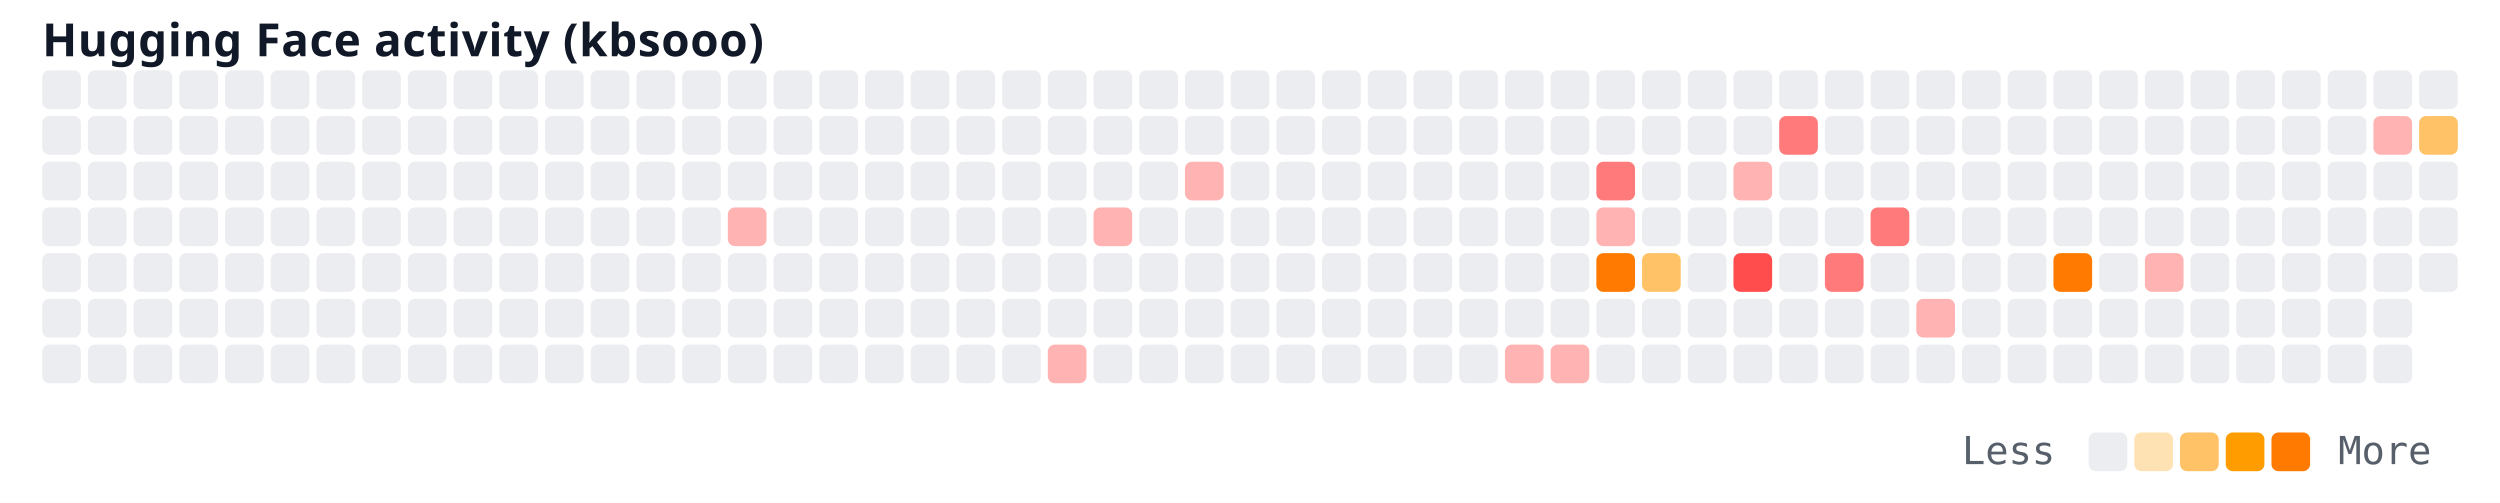
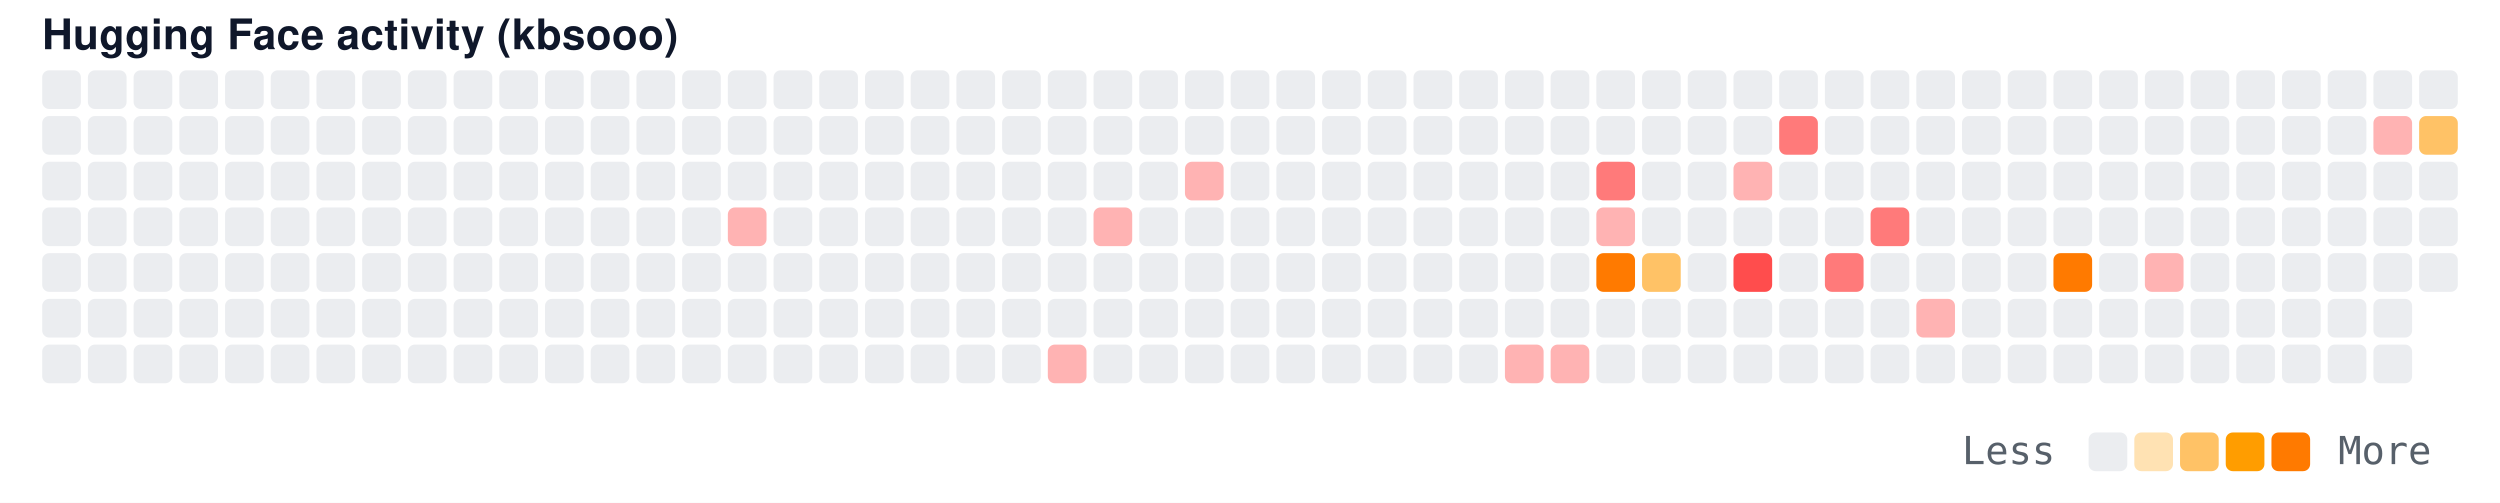
<svg xmlns="http://www.w3.org/2000/svg" width="711" height="143" viewBox="0 0 711 143" role="img" aria-label="Hugging Face activity for 2024-12-26 to 2025-12-25">
  <style>
- .title{font:600 13px 'Space Grotesk','IBM Plex Sans',ui-sans-serif,sans-serif;fill:#111827;letter-spacing:0.2px}
+ .title{font:600 12px -apple-system,BlinkMacSystemFont,'Segoe UI',Helvetica,Arial,sans-serif;fill:#0f172a;letter-spacing:0.1px}
.label{font:12px 'IBM Plex Mono', ui-monospace, monospace;fill:#57606a}
.legend{font:11px 'IBM Plex Mono', ui-monospace, monospace;fill:#57606a}
</style>
  <rect width="711" height="143" fill="#ffffff" />
-   <text x="12" y="16" class="title">Hugging Face activity (kbsooo)</text>
+   <text x="12" y="14" class="title">Hugging Face activity (kbsooo)</text>
  <g>
    <rect x="12" y="20" width="11" height="11" rx="2" ry="2" fill="#ebedf0" />
    <rect x="12" y="33" width="11" height="11" rx="2" ry="2" fill="#ebedf0" />
    <rect x="12" y="46" width="11" height="11" rx="2" ry="2" fill="#ebedf0" />
    <rect x="12" y="59" width="11" height="11" rx="2" ry="2" fill="#ebedf0" />
    <rect x="12" y="72" width="11" height="11" rx="2" ry="2" fill="#ebedf0" />
    <rect x="12" y="85" width="11" height="11" rx="2" ry="2" fill="#ebedf0" />
    <rect x="12" y="98" width="11" height="11" rx="2" ry="2" fill="#ebedf0" />
    <rect x="25" y="20" width="11" height="11" rx="2" ry="2" fill="#ebedf0" />
    <rect x="25" y="33" width="11" height="11" rx="2" ry="2" fill="#ebedf0" />
    <rect x="25" y="46" width="11" height="11" rx="2" ry="2" fill="#ebedf0" />
    <rect x="25" y="59" width="11" height="11" rx="2" ry="2" fill="#ebedf0" />
    <rect x="25" y="72" width="11" height="11" rx="2" ry="2" fill="#ebedf0" />
    <rect x="25" y="85" width="11" height="11" rx="2" ry="2" fill="#ebedf0" />
    <rect x="25" y="98" width="11" height="11" rx="2" ry="2" fill="#ebedf0" />
    <rect x="38" y="20" width="11" height="11" rx="2" ry="2" fill="#ebedf0" />
    <rect x="38" y="33" width="11" height="11" rx="2" ry="2" fill="#ebedf0" />
    <rect x="38" y="46" width="11" height="11" rx="2" ry="2" fill="#ebedf0" />
    <rect x="38" y="59" width="11" height="11" rx="2" ry="2" fill="#ebedf0" />
    <rect x="38" y="72" width="11" height="11" rx="2" ry="2" fill="#ebedf0" />
    <rect x="38" y="85" width="11" height="11" rx="2" ry="2" fill="#ebedf0" />
    <rect x="38" y="98" width="11" height="11" rx="2" ry="2" fill="#ebedf0" />
    <rect x="51" y="20" width="11" height="11" rx="2" ry="2" fill="#ebedf0" />
    <rect x="51" y="33" width="11" height="11" rx="2" ry="2" fill="#ebedf0" />
    <rect x="51" y="46" width="11" height="11" rx="2" ry="2" fill="#ebedf0" />
    <rect x="51" y="59" width="11" height="11" rx="2" ry="2" fill="#ebedf0" />
    <rect x="51" y="72" width="11" height="11" rx="2" ry="2" fill="#ebedf0" />
    <rect x="51" y="85" width="11" height="11" rx="2" ry="2" fill="#ebedf0" />
    <rect x="51" y="98" width="11" height="11" rx="2" ry="2" fill="#ebedf0" />
    <rect x="64" y="20" width="11" height="11" rx="2" ry="2" fill="#ebedf0" />
    <rect x="64" y="33" width="11" height="11" rx="2" ry="2" fill="#ebedf0" />
    <rect x="64" y="46" width="11" height="11" rx="2" ry="2" fill="#ebedf0" />
    <rect x="64" y="59" width="11" height="11" rx="2" ry="2" fill="#ebedf0" />
    <rect x="64" y="72" width="11" height="11" rx="2" ry="2" fill="#ebedf0" />
    <rect x="64" y="85" width="11" height="11" rx="2" ry="2" fill="#ebedf0" />
    <rect x="64" y="98" width="11" height="11" rx="2" ry="2" fill="#ebedf0" />
    <rect x="77" y="20" width="11" height="11" rx="2" ry="2" fill="#ebedf0" />
    <rect x="77" y="33" width="11" height="11" rx="2" ry="2" fill="#ebedf0" />
    <rect x="77" y="46" width="11" height="11" rx="2" ry="2" fill="#ebedf0" />
    <rect x="77" y="59" width="11" height="11" rx="2" ry="2" fill="#ebedf0" />
    <rect x="77" y="72" width="11" height="11" rx="2" ry="2" fill="#ebedf0" />
    <rect x="77" y="85" width="11" height="11" rx="2" ry="2" fill="#ebedf0" />
    <rect x="77" y="98" width="11" height="11" rx="2" ry="2" fill="#ebedf0" />
    <rect x="90" y="20" width="11" height="11" rx="2" ry="2" fill="#ebedf0" />
    <rect x="90" y="33" width="11" height="11" rx="2" ry="2" fill="#ebedf0" />
    <rect x="90" y="46" width="11" height="11" rx="2" ry="2" fill="#ebedf0" />
    <rect x="90" y="59" width="11" height="11" rx="2" ry="2" fill="#ebedf0" />
    <rect x="90" y="72" width="11" height="11" rx="2" ry="2" fill="#ebedf0" />
    <rect x="90" y="85" width="11" height="11" rx="2" ry="2" fill="#ebedf0" />
    <rect x="90" y="98" width="11" height="11" rx="2" ry="2" fill="#ebedf0" />
    <rect x="103" y="20" width="11" height="11" rx="2" ry="2" fill="#ebedf0" />
    <rect x="103" y="33" width="11" height="11" rx="2" ry="2" fill="#ebedf0" />
    <rect x="103" y="46" width="11" height="11" rx="2" ry="2" fill="#ebedf0" />
    <rect x="103" y="59" width="11" height="11" rx="2" ry="2" fill="#ebedf0" />
    <rect x="103" y="72" width="11" height="11" rx="2" ry="2" fill="#ebedf0" />
    <rect x="103" y="85" width="11" height="11" rx="2" ry="2" fill="#ebedf0" />
    <rect x="103" y="98" width="11" height="11" rx="2" ry="2" fill="#ebedf0" />
    <rect x="116" y="20" width="11" height="11" rx="2" ry="2" fill="#ebedf0" />
    <rect x="116" y="33" width="11" height="11" rx="2" ry="2" fill="#ebedf0" />
    <rect x="116" y="46" width="11" height="11" rx="2" ry="2" fill="#ebedf0" />
    <rect x="116" y="59" width="11" height="11" rx="2" ry="2" fill="#ebedf0" />
    <rect x="116" y="72" width="11" height="11" rx="2" ry="2" fill="#ebedf0" />
    <rect x="116" y="85" width="11" height="11" rx="2" ry="2" fill="#ebedf0" />
    <rect x="116" y="98" width="11" height="11" rx="2" ry="2" fill="#ebedf0" />
    <rect x="129" y="20" width="11" height="11" rx="2" ry="2" fill="#ebedf0" />
    <rect x="129" y="33" width="11" height="11" rx="2" ry="2" fill="#ebedf0" />
    <rect x="129" y="46" width="11" height="11" rx="2" ry="2" fill="#ebedf0" />
    <rect x="129" y="59" width="11" height="11" rx="2" ry="2" fill="#ebedf0" />
    <rect x="129" y="72" width="11" height="11" rx="2" ry="2" fill="#ebedf0" />
    <rect x="129" y="85" width="11" height="11" rx="2" ry="2" fill="#ebedf0" />
    <rect x="129" y="98" width="11" height="11" rx="2" ry="2" fill="#ebedf0" />
    <rect x="142" y="20" width="11" height="11" rx="2" ry="2" fill="#ebedf0" />
    <rect x="142" y="33" width="11" height="11" rx="2" ry="2" fill="#ebedf0" />
    <rect x="142" y="46" width="11" height="11" rx="2" ry="2" fill="#ebedf0" />
    <rect x="142" y="59" width="11" height="11" rx="2" ry="2" fill="#ebedf0" />
    <rect x="142" y="72" width="11" height="11" rx="2" ry="2" fill="#ebedf0" />
    <rect x="142" y="85" width="11" height="11" rx="2" ry="2" fill="#ebedf0" />
    <rect x="142" y="98" width="11" height="11" rx="2" ry="2" fill="#ebedf0" />
    <rect x="155" y="20" width="11" height="11" rx="2" ry="2" fill="#ebedf0" />
    <rect x="155" y="33" width="11" height="11" rx="2" ry="2" fill="#ebedf0" />
    <rect x="155" y="46" width="11" height="11" rx="2" ry="2" fill="#ebedf0" />
    <rect x="155" y="59" width="11" height="11" rx="2" ry="2" fill="#ebedf0" />
    <rect x="155" y="72" width="11" height="11" rx="2" ry="2" fill="#ebedf0" />
    <rect x="155" y="85" width="11" height="11" rx="2" ry="2" fill="#ebedf0" />
    <rect x="155" y="98" width="11" height="11" rx="2" ry="2" fill="#ebedf0" />
    <rect x="168" y="20" width="11" height="11" rx="2" ry="2" fill="#ebedf0" />
    <rect x="168" y="33" width="11" height="11" rx="2" ry="2" fill="#ebedf0" />
    <rect x="168" y="46" width="11" height="11" rx="2" ry="2" fill="#ebedf0" />
    <rect x="168" y="59" width="11" height="11" rx="2" ry="2" fill="#ebedf0" />
    <rect x="168" y="72" width="11" height="11" rx="2" ry="2" fill="#ebedf0" />
    <rect x="168" y="85" width="11" height="11" rx="2" ry="2" fill="#ebedf0" />
    <rect x="168" y="98" width="11" height="11" rx="2" ry="2" fill="#ebedf0" />
    <rect x="181" y="20" width="11" height="11" rx="2" ry="2" fill="#ebedf0" />
    <rect x="181" y="33" width="11" height="11" rx="2" ry="2" fill="#ebedf0" />
    <rect x="181" y="46" width="11" height="11" rx="2" ry="2" fill="#ebedf0" />
    <rect x="181" y="59" width="11" height="11" rx="2" ry="2" fill="#ebedf0" />
    <rect x="181" y="72" width="11" height="11" rx="2" ry="2" fill="#ebedf0" />
    <rect x="181" y="85" width="11" height="11" rx="2" ry="2" fill="#ebedf0" />
    <rect x="181" y="98" width="11" height="11" rx="2" ry="2" fill="#ebedf0" />
    <rect x="194" y="20" width="11" height="11" rx="2" ry="2" fill="#ebedf0" />
    <rect x="194" y="33" width="11" height="11" rx="2" ry="2" fill="#ebedf0" />
    <rect x="194" y="46" width="11" height="11" rx="2" ry="2" fill="#ebedf0" />
    <rect x="194" y="59" width="11" height="11" rx="2" ry="2" fill="#ebedf0" />
    <rect x="194" y="72" width="11" height="11" rx="2" ry="2" fill="#ebedf0" />
    <rect x="194" y="85" width="11" height="11" rx="2" ry="2" fill="#ebedf0" />
    <rect x="194" y="98" width="11" height="11" rx="2" ry="2" fill="#ebedf0" />
    <rect x="207" y="20" width="11" height="11" rx="2" ry="2" fill="#ebedf0" />
    <rect x="207" y="33" width="11" height="11" rx="2" ry="2" fill="#ebedf0" />
    <rect x="207" y="46" width="11" height="11" rx="2" ry="2" fill="#ebedf0" />
    <rect x="207" y="59" width="11" height="11" rx="2" ry="2" fill="#ffb3b3" />
    <rect x="207" y="72" width="11" height="11" rx="2" ry="2" fill="#ebedf0" />
    <rect x="207" y="85" width="11" height="11" rx="2" ry="2" fill="#ebedf0" />
    <rect x="207" y="98" width="11" height="11" rx="2" ry="2" fill="#ebedf0" />
    <rect x="220" y="20" width="11" height="11" rx="2" ry="2" fill="#ebedf0" />
    <rect x="220" y="33" width="11" height="11" rx="2" ry="2" fill="#ebedf0" />
    <rect x="220" y="46" width="11" height="11" rx="2" ry="2" fill="#ebedf0" />
    <rect x="220" y="59" width="11" height="11" rx="2" ry="2" fill="#ebedf0" />
    <rect x="220" y="72" width="11" height="11" rx="2" ry="2" fill="#ebedf0" />
    <rect x="220" y="85" width="11" height="11" rx="2" ry="2" fill="#ebedf0" />
    <rect x="220" y="98" width="11" height="11" rx="2" ry="2" fill="#ebedf0" />
    <rect x="233" y="20" width="11" height="11" rx="2" ry="2" fill="#ebedf0" />
    <rect x="233" y="33" width="11" height="11" rx="2" ry="2" fill="#ebedf0" />
    <rect x="233" y="46" width="11" height="11" rx="2" ry="2" fill="#ebedf0" />
    <rect x="233" y="59" width="11" height="11" rx="2" ry="2" fill="#ebedf0" />
    <rect x="233" y="72" width="11" height="11" rx="2" ry="2" fill="#ebedf0" />
    <rect x="233" y="85" width="11" height="11" rx="2" ry="2" fill="#ebedf0" />
    <rect x="233" y="98" width="11" height="11" rx="2" ry="2" fill="#ebedf0" />
    <rect x="246" y="20" width="11" height="11" rx="2" ry="2" fill="#ebedf0" />
    <rect x="246" y="33" width="11" height="11" rx="2" ry="2" fill="#ebedf0" />
    <rect x="246" y="46" width="11" height="11" rx="2" ry="2" fill="#ebedf0" />
    <rect x="246" y="59" width="11" height="11" rx="2" ry="2" fill="#ebedf0" />
    <rect x="246" y="72" width="11" height="11" rx="2" ry="2" fill="#ebedf0" />
    <rect x="246" y="85" width="11" height="11" rx="2" ry="2" fill="#ebedf0" />
    <rect x="246" y="98" width="11" height="11" rx="2" ry="2" fill="#ebedf0" />
    <rect x="259" y="20" width="11" height="11" rx="2" ry="2" fill="#ebedf0" />
    <rect x="259" y="33" width="11" height="11" rx="2" ry="2" fill="#ebedf0" />
    <rect x="259" y="46" width="11" height="11" rx="2" ry="2" fill="#ebedf0" />
    <rect x="259" y="59" width="11" height="11" rx="2" ry="2" fill="#ebedf0" />
    <rect x="259" y="72" width="11" height="11" rx="2" ry="2" fill="#ebedf0" />
    <rect x="259" y="85" width="11" height="11" rx="2" ry="2" fill="#ebedf0" />
    <rect x="259" y="98" width="11" height="11" rx="2" ry="2" fill="#ebedf0" />
    <rect x="272" y="20" width="11" height="11" rx="2" ry="2" fill="#ebedf0" />
    <rect x="272" y="33" width="11" height="11" rx="2" ry="2" fill="#ebedf0" />
    <rect x="272" y="46" width="11" height="11" rx="2" ry="2" fill="#ebedf0" />
    <rect x="272" y="59" width="11" height="11" rx="2" ry="2" fill="#ebedf0" />
    <rect x="272" y="72" width="11" height="11" rx="2" ry="2" fill="#ebedf0" />
    <rect x="272" y="85" width="11" height="11" rx="2" ry="2" fill="#ebedf0" />
    <rect x="272" y="98" width="11" height="11" rx="2" ry="2" fill="#ebedf0" />
    <rect x="285" y="20" width="11" height="11" rx="2" ry="2" fill="#ebedf0" />
    <rect x="285" y="33" width="11" height="11" rx="2" ry="2" fill="#ebedf0" />
    <rect x="285" y="46" width="11" height="11" rx="2" ry="2" fill="#ebedf0" />
    <rect x="285" y="59" width="11" height="11" rx="2" ry="2" fill="#ebedf0" />
    <rect x="285" y="72" width="11" height="11" rx="2" ry="2" fill="#ebedf0" />
    <rect x="285" y="85" width="11" height="11" rx="2" ry="2" fill="#ebedf0" />
    <rect x="285" y="98" width="11" height="11" rx="2" ry="2" fill="#ebedf0" />
    <rect x="298" y="20" width="11" height="11" rx="2" ry="2" fill="#ebedf0" />
    <rect x="298" y="33" width="11" height="11" rx="2" ry="2" fill="#ebedf0" />
    <rect x="298" y="46" width="11" height="11" rx="2" ry="2" fill="#ebedf0" />
    <rect x="298" y="59" width="11" height="11" rx="2" ry="2" fill="#ebedf0" />
    <rect x="298" y="72" width="11" height="11" rx="2" ry="2" fill="#ebedf0" />
    <rect x="298" y="85" width="11" height="11" rx="2" ry="2" fill="#ebedf0" />
    <rect x="298" y="98" width="11" height="11" rx="2" ry="2" fill="#ffb3b3" />
    <rect x="311" y="20" width="11" height="11" rx="2" ry="2" fill="#ebedf0" />
    <rect x="311" y="33" width="11" height="11" rx="2" ry="2" fill="#ebedf0" />
    <rect x="311" y="46" width="11" height="11" rx="2" ry="2" fill="#ebedf0" />
    <rect x="311" y="59" width="11" height="11" rx="2" ry="2" fill="#ffb3b3" />
    <rect x="311" y="72" width="11" height="11" rx="2" ry="2" fill="#ebedf0" />
    <rect x="311" y="85" width="11" height="11" rx="2" ry="2" fill="#ebedf0" />
    <rect x="311" y="98" width="11" height="11" rx="2" ry="2" fill="#ebedf0" />
    <rect x="324" y="20" width="11" height="11" rx="2" ry="2" fill="#ebedf0" />
    <rect x="324" y="33" width="11" height="11" rx="2" ry="2" fill="#ebedf0" />
    <rect x="324" y="46" width="11" height="11" rx="2" ry="2" fill="#ebedf0" />
    <rect x="324" y="59" width="11" height="11" rx="2" ry="2" fill="#ebedf0" />
    <rect x="324" y="72" width="11" height="11" rx="2" ry="2" fill="#ebedf0" />
    <rect x="324" y="85" width="11" height="11" rx="2" ry="2" fill="#ebedf0" />
    <rect x="324" y="98" width="11" height="11" rx="2" ry="2" fill="#ebedf0" />
    <rect x="337" y="20" width="11" height="11" rx="2" ry="2" fill="#ebedf0" />
    <rect x="337" y="33" width="11" height="11" rx="2" ry="2" fill="#ebedf0" />
    <rect x="337" y="46" width="11" height="11" rx="2" ry="2" fill="#ffb3b3" />
    <rect x="337" y="59" width="11" height="11" rx="2" ry="2" fill="#ebedf0" />
    <rect x="337" y="72" width="11" height="11" rx="2" ry="2" fill="#ebedf0" />
    <rect x="337" y="85" width="11" height="11" rx="2" ry="2" fill="#ebedf0" />
    <rect x="337" y="98" width="11" height="11" rx="2" ry="2" fill="#ebedf0" />
    <rect x="350" y="20" width="11" height="11" rx="2" ry="2" fill="#ebedf0" />
    <rect x="350" y="33" width="11" height="11" rx="2" ry="2" fill="#ebedf0" />
    <rect x="350" y="46" width="11" height="11" rx="2" ry="2" fill="#ebedf0" />
    <rect x="350" y="59" width="11" height="11" rx="2" ry="2" fill="#ebedf0" />
    <rect x="350" y="72" width="11" height="11" rx="2" ry="2" fill="#ebedf0" />
    <rect x="350" y="85" width="11" height="11" rx="2" ry="2" fill="#ebedf0" />
    <rect x="350" y="98" width="11" height="11" rx="2" ry="2" fill="#ebedf0" />
    <rect x="363" y="20" width="11" height="11" rx="2" ry="2" fill="#ebedf0" />
    <rect x="363" y="33" width="11" height="11" rx="2" ry="2" fill="#ebedf0" />
    <rect x="363" y="46" width="11" height="11" rx="2" ry="2" fill="#ebedf0" />
    <rect x="363" y="59" width="11" height="11" rx="2" ry="2" fill="#ebedf0" />
    <rect x="363" y="72" width="11" height="11" rx="2" ry="2" fill="#ebedf0" />
    <rect x="363" y="85" width="11" height="11" rx="2" ry="2" fill="#ebedf0" />
    <rect x="363" y="98" width="11" height="11" rx="2" ry="2" fill="#ebedf0" />
    <rect x="376" y="20" width="11" height="11" rx="2" ry="2" fill="#ebedf0" />
    <rect x="376" y="33" width="11" height="11" rx="2" ry="2" fill="#ebedf0" />
    <rect x="376" y="46" width="11" height="11" rx="2" ry="2" fill="#ebedf0" />
    <rect x="376" y="59" width="11" height="11" rx="2" ry="2" fill="#ebedf0" />
    <rect x="376" y="72" width="11" height="11" rx="2" ry="2" fill="#ebedf0" />
    <rect x="376" y="85" width="11" height="11" rx="2" ry="2" fill="#ebedf0" />
    <rect x="376" y="98" width="11" height="11" rx="2" ry="2" fill="#ebedf0" />
    <rect x="389" y="20" width="11" height="11" rx="2" ry="2" fill="#ebedf0" />
    <rect x="389" y="33" width="11" height="11" rx="2" ry="2" fill="#ebedf0" />
    <rect x="389" y="46" width="11" height="11" rx="2" ry="2" fill="#ebedf0" />
    <rect x="389" y="59" width="11" height="11" rx="2" ry="2" fill="#ebedf0" />
    <rect x="389" y="72" width="11" height="11" rx="2" ry="2" fill="#ebedf0" />
    <rect x="389" y="85" width="11" height="11" rx="2" ry="2" fill="#ebedf0" />
    <rect x="389" y="98" width="11" height="11" rx="2" ry="2" fill="#ebedf0" />
    <rect x="402" y="20" width="11" height="11" rx="2" ry="2" fill="#ebedf0" />
    <rect x="402" y="33" width="11" height="11" rx="2" ry="2" fill="#ebedf0" />
    <rect x="402" y="46" width="11" height="11" rx="2" ry="2" fill="#ebedf0" />
    <rect x="402" y="59" width="11" height="11" rx="2" ry="2" fill="#ebedf0" />
    <rect x="402" y="72" width="11" height="11" rx="2" ry="2" fill="#ebedf0" />
    <rect x="402" y="85" width="11" height="11" rx="2" ry="2" fill="#ebedf0" />
    <rect x="402" y="98" width="11" height="11" rx="2" ry="2" fill="#ebedf0" />
    <rect x="415" y="20" width="11" height="11" rx="2" ry="2" fill="#ebedf0" />
    <rect x="415" y="33" width="11" height="11" rx="2" ry="2" fill="#ebedf0" />
    <rect x="415" y="46" width="11" height="11" rx="2" ry="2" fill="#ebedf0" />
    <rect x="415" y="59" width="11" height="11" rx="2" ry="2" fill="#ebedf0" />
    <rect x="415" y="72" width="11" height="11" rx="2" ry="2" fill="#ebedf0" />
    <rect x="415" y="85" width="11" height="11" rx="2" ry="2" fill="#ebedf0" />
    <rect x="415" y="98" width="11" height="11" rx="2" ry="2" fill="#ebedf0" />
    <rect x="428" y="20" width="11" height="11" rx="2" ry="2" fill="#ebedf0" />
    <rect x="428" y="33" width="11" height="11" rx="2" ry="2" fill="#ebedf0" />
    <rect x="428" y="46" width="11" height="11" rx="2" ry="2" fill="#ebedf0" />
    <rect x="428" y="59" width="11" height="11" rx="2" ry="2" fill="#ebedf0" />
    <rect x="428" y="72" width="11" height="11" rx="2" ry="2" fill="#ebedf0" />
    <rect x="428" y="85" width="11" height="11" rx="2" ry="2" fill="#ebedf0" />
    <rect x="428" y="98" width="11" height="11" rx="2" ry="2" fill="#ffb3b3" />
    <rect x="441" y="20" width="11" height="11" rx="2" ry="2" fill="#ebedf0" />
    <rect x="441" y="33" width="11" height="11" rx="2" ry="2" fill="#ebedf0" />
    <rect x="441" y="46" width="11" height="11" rx="2" ry="2" fill="#ebedf0" />
    <rect x="441" y="59" width="11" height="11" rx="2" ry="2" fill="#ebedf0" />
    <rect x="441" y="72" width="11" height="11" rx="2" ry="2" fill="#ebedf0" />
    <rect x="441" y="85" width="11" height="11" rx="2" ry="2" fill="#ebedf0" />
    <rect x="441" y="98" width="11" height="11" rx="2" ry="2" fill="#ffb3b3" />
    <rect x="454" y="20" width="11" height="11" rx="2" ry="2" fill="#ebedf0" />
    <rect x="454" y="33" width="11" height="11" rx="2" ry="2" fill="#ebedf0" />
    <rect x="454" y="46" width="11" height="11" rx="2" ry="2" fill="#ff7a7a" />
    <rect x="454" y="59" width="11" height="11" rx="2" ry="2" fill="#ffb3b3" />
    <rect x="454" y="72" width="11" height="11" rx="2" ry="2" fill="#ff7a00" />
    <rect x="454" y="85" width="11" height="11" rx="2" ry="2" fill="#ebedf0" />
    <rect x="454" y="98" width="11" height="11" rx="2" ry="2" fill="#ebedf0" />
    <rect x="467" y="20" width="11" height="11" rx="2" ry="2" fill="#ebedf0" />
    <rect x="467" y="33" width="11" height="11" rx="2" ry="2" fill="#ebedf0" />
    <rect x="467" y="46" width="11" height="11" rx="2" ry="2" fill="#ebedf0" />
    <rect x="467" y="59" width="11" height="11" rx="2" ry="2" fill="#ebedf0" />
    <rect x="467" y="72" width="11" height="11" rx="2" ry="2" fill="#ffc266" />
    <rect x="467" y="85" width="11" height="11" rx="2" ry="2" fill="#ebedf0" />
    <rect x="467" y="98" width="11" height="11" rx="2" ry="2" fill="#ebedf0" />
    <rect x="480" y="20" width="11" height="11" rx="2" ry="2" fill="#ebedf0" />
    <rect x="480" y="33" width="11" height="11" rx="2" ry="2" fill="#ebedf0" />
    <rect x="480" y="46" width="11" height="11" rx="2" ry="2" fill="#ebedf0" />
    <rect x="480" y="59" width="11" height="11" rx="2" ry="2" fill="#ebedf0" />
    <rect x="480" y="72" width="11" height="11" rx="2" ry="2" fill="#ebedf0" />
    <rect x="480" y="85" width="11" height="11" rx="2" ry="2" fill="#ebedf0" />
    <rect x="480" y="98" width="11" height="11" rx="2" ry="2" fill="#ebedf0" />
    <rect x="493" y="20" width="11" height="11" rx="2" ry="2" fill="#ebedf0" />
    <rect x="493" y="33" width="11" height="11" rx="2" ry="2" fill="#ebedf0" />
    <rect x="493" y="46" width="11" height="11" rx="2" ry="2" fill="#ffb3b3" />
    <rect x="493" y="59" width="11" height="11" rx="2" ry="2" fill="#ebedf0" />
    <rect x="493" y="72" width="11" height="11" rx="2" ry="2" fill="#ff4d4d" />
    <rect x="493" y="85" width="11" height="11" rx="2" ry="2" fill="#ebedf0" />
    <rect x="493" y="98" width="11" height="11" rx="2" ry="2" fill="#ebedf0" />
    <rect x="506" y="20" width="11" height="11" rx="2" ry="2" fill="#ebedf0" />
    <rect x="506" y="33" width="11" height="11" rx="2" ry="2" fill="#ff7a7a" />
    <rect x="506" y="46" width="11" height="11" rx="2" ry="2" fill="#ebedf0" />
    <rect x="506" y="59" width="11" height="11" rx="2" ry="2" fill="#ebedf0" />
    <rect x="506" y="72" width="11" height="11" rx="2" ry="2" fill="#ebedf0" />
    <rect x="506" y="85" width="11" height="11" rx="2" ry="2" fill="#ebedf0" />
    <rect x="506" y="98" width="11" height="11" rx="2" ry="2" fill="#ebedf0" />
    <rect x="519" y="20" width="11" height="11" rx="2" ry="2" fill="#ebedf0" />
    <rect x="519" y="33" width="11" height="11" rx="2" ry="2" fill="#ebedf0" />
    <rect x="519" y="46" width="11" height="11" rx="2" ry="2" fill="#ebedf0" />
    <rect x="519" y="59" width="11" height="11" rx="2" ry="2" fill="#ebedf0" />
    <rect x="519" y="72" width="11" height="11" rx="2" ry="2" fill="#ff7a7a" />
    <rect x="519" y="85" width="11" height="11" rx="2" ry="2" fill="#ebedf0" />
    <rect x="519" y="98" width="11" height="11" rx="2" ry="2" fill="#ebedf0" />
    <rect x="532" y="20" width="11" height="11" rx="2" ry="2" fill="#ebedf0" />
    <rect x="532" y="33" width="11" height="11" rx="2" ry="2" fill="#ebedf0" />
    <rect x="532" y="46" width="11" height="11" rx="2" ry="2" fill="#ebedf0" />
    <rect x="532" y="59" width="11" height="11" rx="2" ry="2" fill="#ff7a7a" />
    <rect x="532" y="72" width="11" height="11" rx="2" ry="2" fill="#ebedf0" />
    <rect x="532" y="85" width="11" height="11" rx="2" ry="2" fill="#ebedf0" />
    <rect x="532" y="98" width="11" height="11" rx="2" ry="2" fill="#ebedf0" />
    <rect x="545" y="20" width="11" height="11" rx="2" ry="2" fill="#ebedf0" />
    <rect x="545" y="33" width="11" height="11" rx="2" ry="2" fill="#ebedf0" />
    <rect x="545" y="46" width="11" height="11" rx="2" ry="2" fill="#ebedf0" />
    <rect x="545" y="59" width="11" height="11" rx="2" ry="2" fill="#ebedf0" />
    <rect x="545" y="72" width="11" height="11" rx="2" ry="2" fill="#ebedf0" />
    <rect x="545" y="85" width="11" height="11" rx="2" ry="2" fill="#ffb3b3" />
    <rect x="545" y="98" width="11" height="11" rx="2" ry="2" fill="#ebedf0" />
    <rect x="558" y="20" width="11" height="11" rx="2" ry="2" fill="#ebedf0" />
    <rect x="558" y="33" width="11" height="11" rx="2" ry="2" fill="#ebedf0" />
    <rect x="558" y="46" width="11" height="11" rx="2" ry="2" fill="#ebedf0" />
    <rect x="558" y="59" width="11" height="11" rx="2" ry="2" fill="#ebedf0" />
    <rect x="558" y="72" width="11" height="11" rx="2" ry="2" fill="#ebedf0" />
    <rect x="558" y="85" width="11" height="11" rx="2" ry="2" fill="#ebedf0" />
    <rect x="558" y="98" width="11" height="11" rx="2" ry="2" fill="#ebedf0" />
    <rect x="571" y="20" width="11" height="11" rx="2" ry="2" fill="#ebedf0" />
    <rect x="571" y="33" width="11" height="11" rx="2" ry="2" fill="#ebedf0" />
    <rect x="571" y="46" width="11" height="11" rx="2" ry="2" fill="#ebedf0" />
    <rect x="571" y="59" width="11" height="11" rx="2" ry="2" fill="#ebedf0" />
    <rect x="571" y="72" width="11" height="11" rx="2" ry="2" fill="#ebedf0" />
    <rect x="571" y="85" width="11" height="11" rx="2" ry="2" fill="#ebedf0" />
    <rect x="571" y="98" width="11" height="11" rx="2" ry="2" fill="#ebedf0" />
    <rect x="584" y="20" width="11" height="11" rx="2" ry="2" fill="#ebedf0" />
    <rect x="584" y="33" width="11" height="11" rx="2" ry="2" fill="#ebedf0" />
    <rect x="584" y="46" width="11" height="11" rx="2" ry="2" fill="#ebedf0" />
    <rect x="584" y="59" width="11" height="11" rx="2" ry="2" fill="#ebedf0" />
    <rect x="584" y="72" width="11" height="11" rx="2" ry="2" fill="#ff7a00" />
    <rect x="584" y="85" width="11" height="11" rx="2" ry="2" fill="#ebedf0" />
    <rect x="584" y="98" width="11" height="11" rx="2" ry="2" fill="#ebedf0" />
    <rect x="597" y="20" width="11" height="11" rx="2" ry="2" fill="#ebedf0" />
    <rect x="597" y="33" width="11" height="11" rx="2" ry="2" fill="#ebedf0" />
    <rect x="597" y="46" width="11" height="11" rx="2" ry="2" fill="#ebedf0" />
    <rect x="597" y="59" width="11" height="11" rx="2" ry="2" fill="#ebedf0" />
    <rect x="597" y="72" width="11" height="11" rx="2" ry="2" fill="#ebedf0" />
    <rect x="597" y="85" width="11" height="11" rx="2" ry="2" fill="#ebedf0" />
    <rect x="597" y="98" width="11" height="11" rx="2" ry="2" fill="#ebedf0" />
    <rect x="610" y="20" width="11" height="11" rx="2" ry="2" fill="#ebedf0" />
    <rect x="610" y="33" width="11" height="11" rx="2" ry="2" fill="#ebedf0" />
    <rect x="610" y="46" width="11" height="11" rx="2" ry="2" fill="#ebedf0" />
    <rect x="610" y="59" width="11" height="11" rx="2" ry="2" fill="#ebedf0" />
    <rect x="610" y="72" width="11" height="11" rx="2" ry="2" fill="#ffb3b3" />
    <rect x="610" y="85" width="11" height="11" rx="2" ry="2" fill="#ebedf0" />
    <rect x="610" y="98" width="11" height="11" rx="2" ry="2" fill="#ebedf0" />
    <rect x="623" y="20" width="11" height="11" rx="2" ry="2" fill="#ebedf0" />
    <rect x="623" y="33" width="11" height="11" rx="2" ry="2" fill="#ebedf0" />
    <rect x="623" y="46" width="11" height="11" rx="2" ry="2" fill="#ebedf0" />
    <rect x="623" y="59" width="11" height="11" rx="2" ry="2" fill="#ebedf0" />
    <rect x="623" y="72" width="11" height="11" rx="2" ry="2" fill="#ebedf0" />
    <rect x="623" y="85" width="11" height="11" rx="2" ry="2" fill="#ebedf0" />
    <rect x="623" y="98" width="11" height="11" rx="2" ry="2" fill="#ebedf0" />
    <rect x="636" y="20" width="11" height="11" rx="2" ry="2" fill="#ebedf0" />
    <rect x="636" y="33" width="11" height="11" rx="2" ry="2" fill="#ebedf0" />
    <rect x="636" y="46" width="11" height="11" rx="2" ry="2" fill="#ebedf0" />
    <rect x="636" y="59" width="11" height="11" rx="2" ry="2" fill="#ebedf0" />
    <rect x="636" y="72" width="11" height="11" rx="2" ry="2" fill="#ebedf0" />
    <rect x="636" y="85" width="11" height="11" rx="2" ry="2" fill="#ebedf0" />
    <rect x="636" y="98" width="11" height="11" rx="2" ry="2" fill="#ebedf0" />
    <rect x="649" y="20" width="11" height="11" rx="2" ry="2" fill="#ebedf0" />
    <rect x="649" y="33" width="11" height="11" rx="2" ry="2" fill="#ebedf0" />
    <rect x="649" y="46" width="11" height="11" rx="2" ry="2" fill="#ebedf0" />
    <rect x="649" y="59" width="11" height="11" rx="2" ry="2" fill="#ebedf0" />
    <rect x="649" y="72" width="11" height="11" rx="2" ry="2" fill="#ebedf0" />
    <rect x="649" y="85" width="11" height="11" rx="2" ry="2" fill="#ebedf0" />
    <rect x="649" y="98" width="11" height="11" rx="2" ry="2" fill="#ebedf0" />
    <rect x="662" y="20" width="11" height="11" rx="2" ry="2" fill="#ebedf0" />
    <rect x="662" y="33" width="11" height="11" rx="2" ry="2" fill="#ebedf0" />
    <rect x="662" y="46" width="11" height="11" rx="2" ry="2" fill="#ebedf0" />
    <rect x="662" y="59" width="11" height="11" rx="2" ry="2" fill="#ebedf0" />
    <rect x="662" y="72" width="11" height="11" rx="2" ry="2" fill="#ebedf0" />
    <rect x="662" y="85" width="11" height="11" rx="2" ry="2" fill="#ebedf0" />
    <rect x="662" y="98" width="11" height="11" rx="2" ry="2" fill="#ebedf0" />
    <rect x="675" y="20" width="11" height="11" rx="2" ry="2" fill="#ebedf0" />
    <rect x="675" y="33" width="11" height="11" rx="2" ry="2" fill="#ffb3b3" />
    <rect x="675" y="46" width="11" height="11" rx="2" ry="2" fill="#ebedf0" />
    <rect x="675" y="59" width="11" height="11" rx="2" ry="2" fill="#ebedf0" />
    <rect x="675" y="72" width="11" height="11" rx="2" ry="2" fill="#ebedf0" />
    <rect x="675" y="85" width="11" height="11" rx="2" ry="2" fill="#ebedf0" />
    <rect x="675" y="98" width="11" height="11" rx="2" ry="2" fill="#ebedf0" />
    <rect x="688" y="20" width="11" height="11" rx="2" ry="2" fill="#ebedf0" />
    <rect x="688" y="33" width="11" height="11" rx="2" ry="2" fill="#ffc266" />
    <rect x="688" y="46" width="11" height="11" rx="2" ry="2" fill="#ebedf0" />
    <rect x="688" y="59" width="11" height="11" rx="2" ry="2" fill="#ebedf0" />
    <rect x="688" y="72" width="11" height="11" rx="2" ry="2" fill="#ebedf0" />
  </g>
  <text x="558" y="132" class="legend">Less</text>
  <rect x="594" y="123" width="11" height="11" rx="2" ry="2" fill="#ebedf0" />
  <rect x="607" y="123" width="11" height="11" rx="2" ry="2" fill="#ffe2b3" />
  <rect x="620" y="123" width="11" height="11" rx="2" ry="2" fill="#ffc266" />
  <rect x="633" y="123" width="11" height="11" rx="2" ry="2" fill="#ff9d00" />
  <rect x="646" y="123" width="11" height="11" rx="2" ry="2" fill="#ff7a00" />
  <text x="665" y="132" class="legend">More</text>
</svg>
